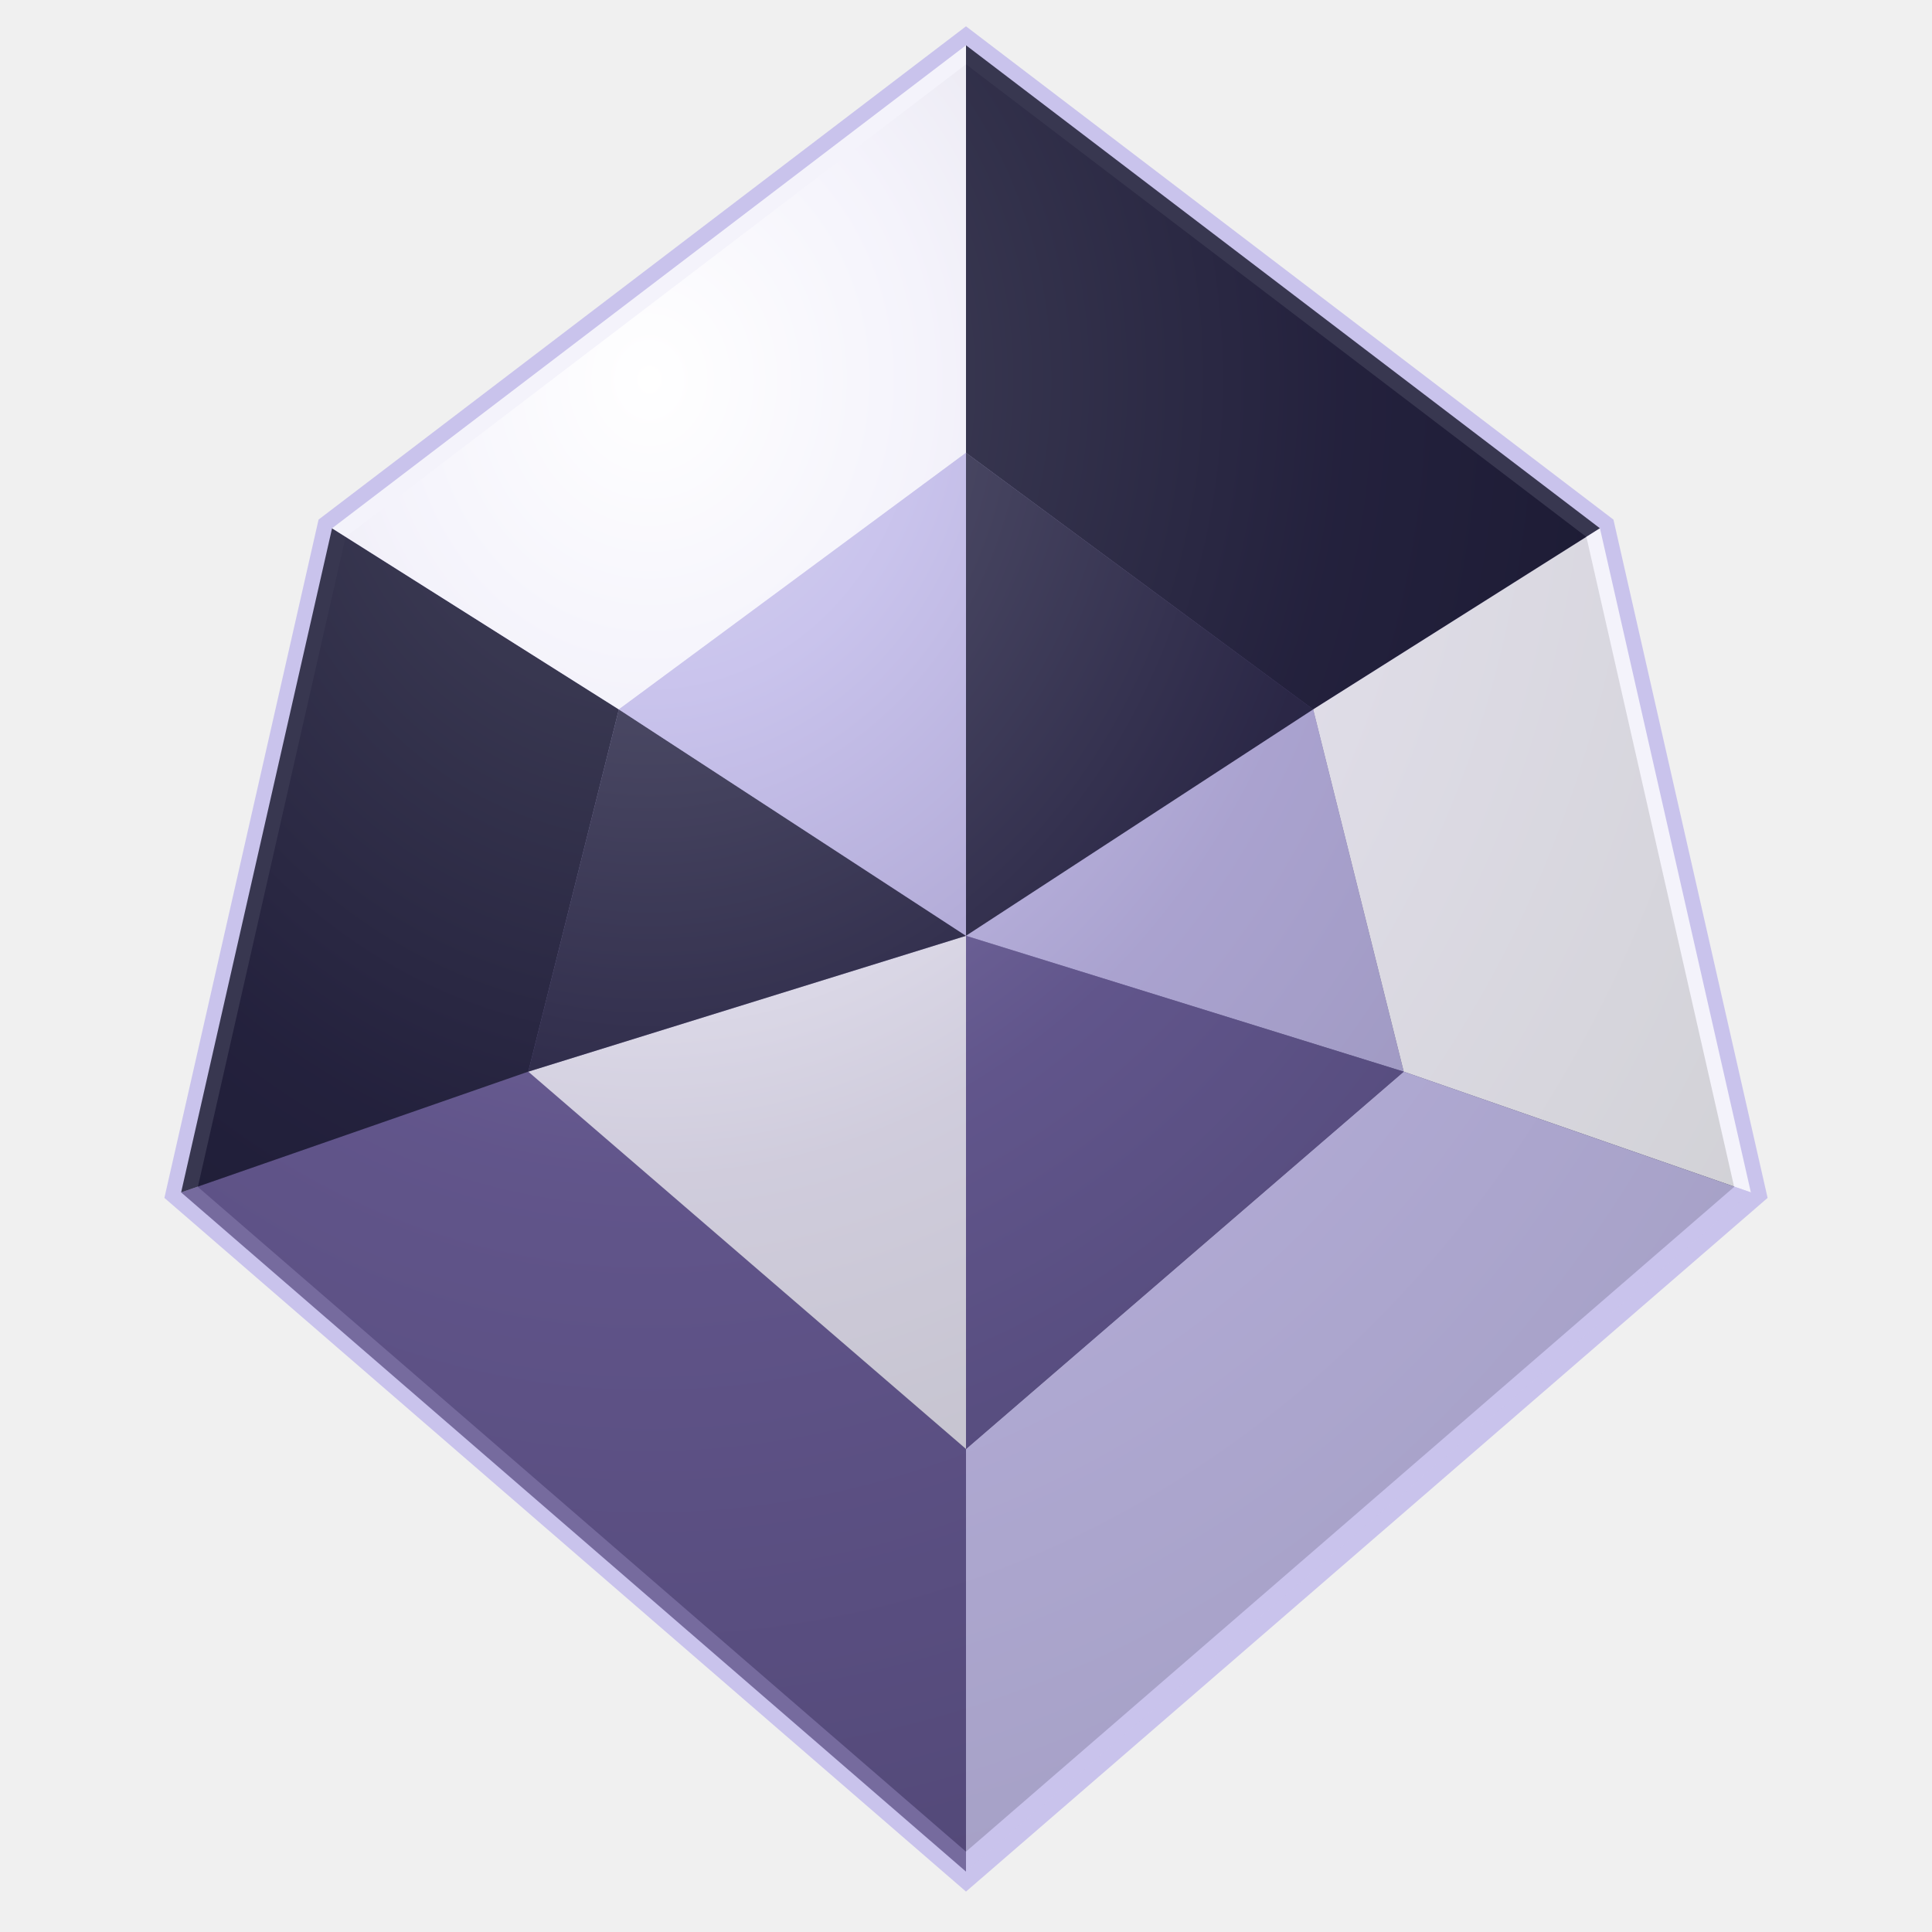
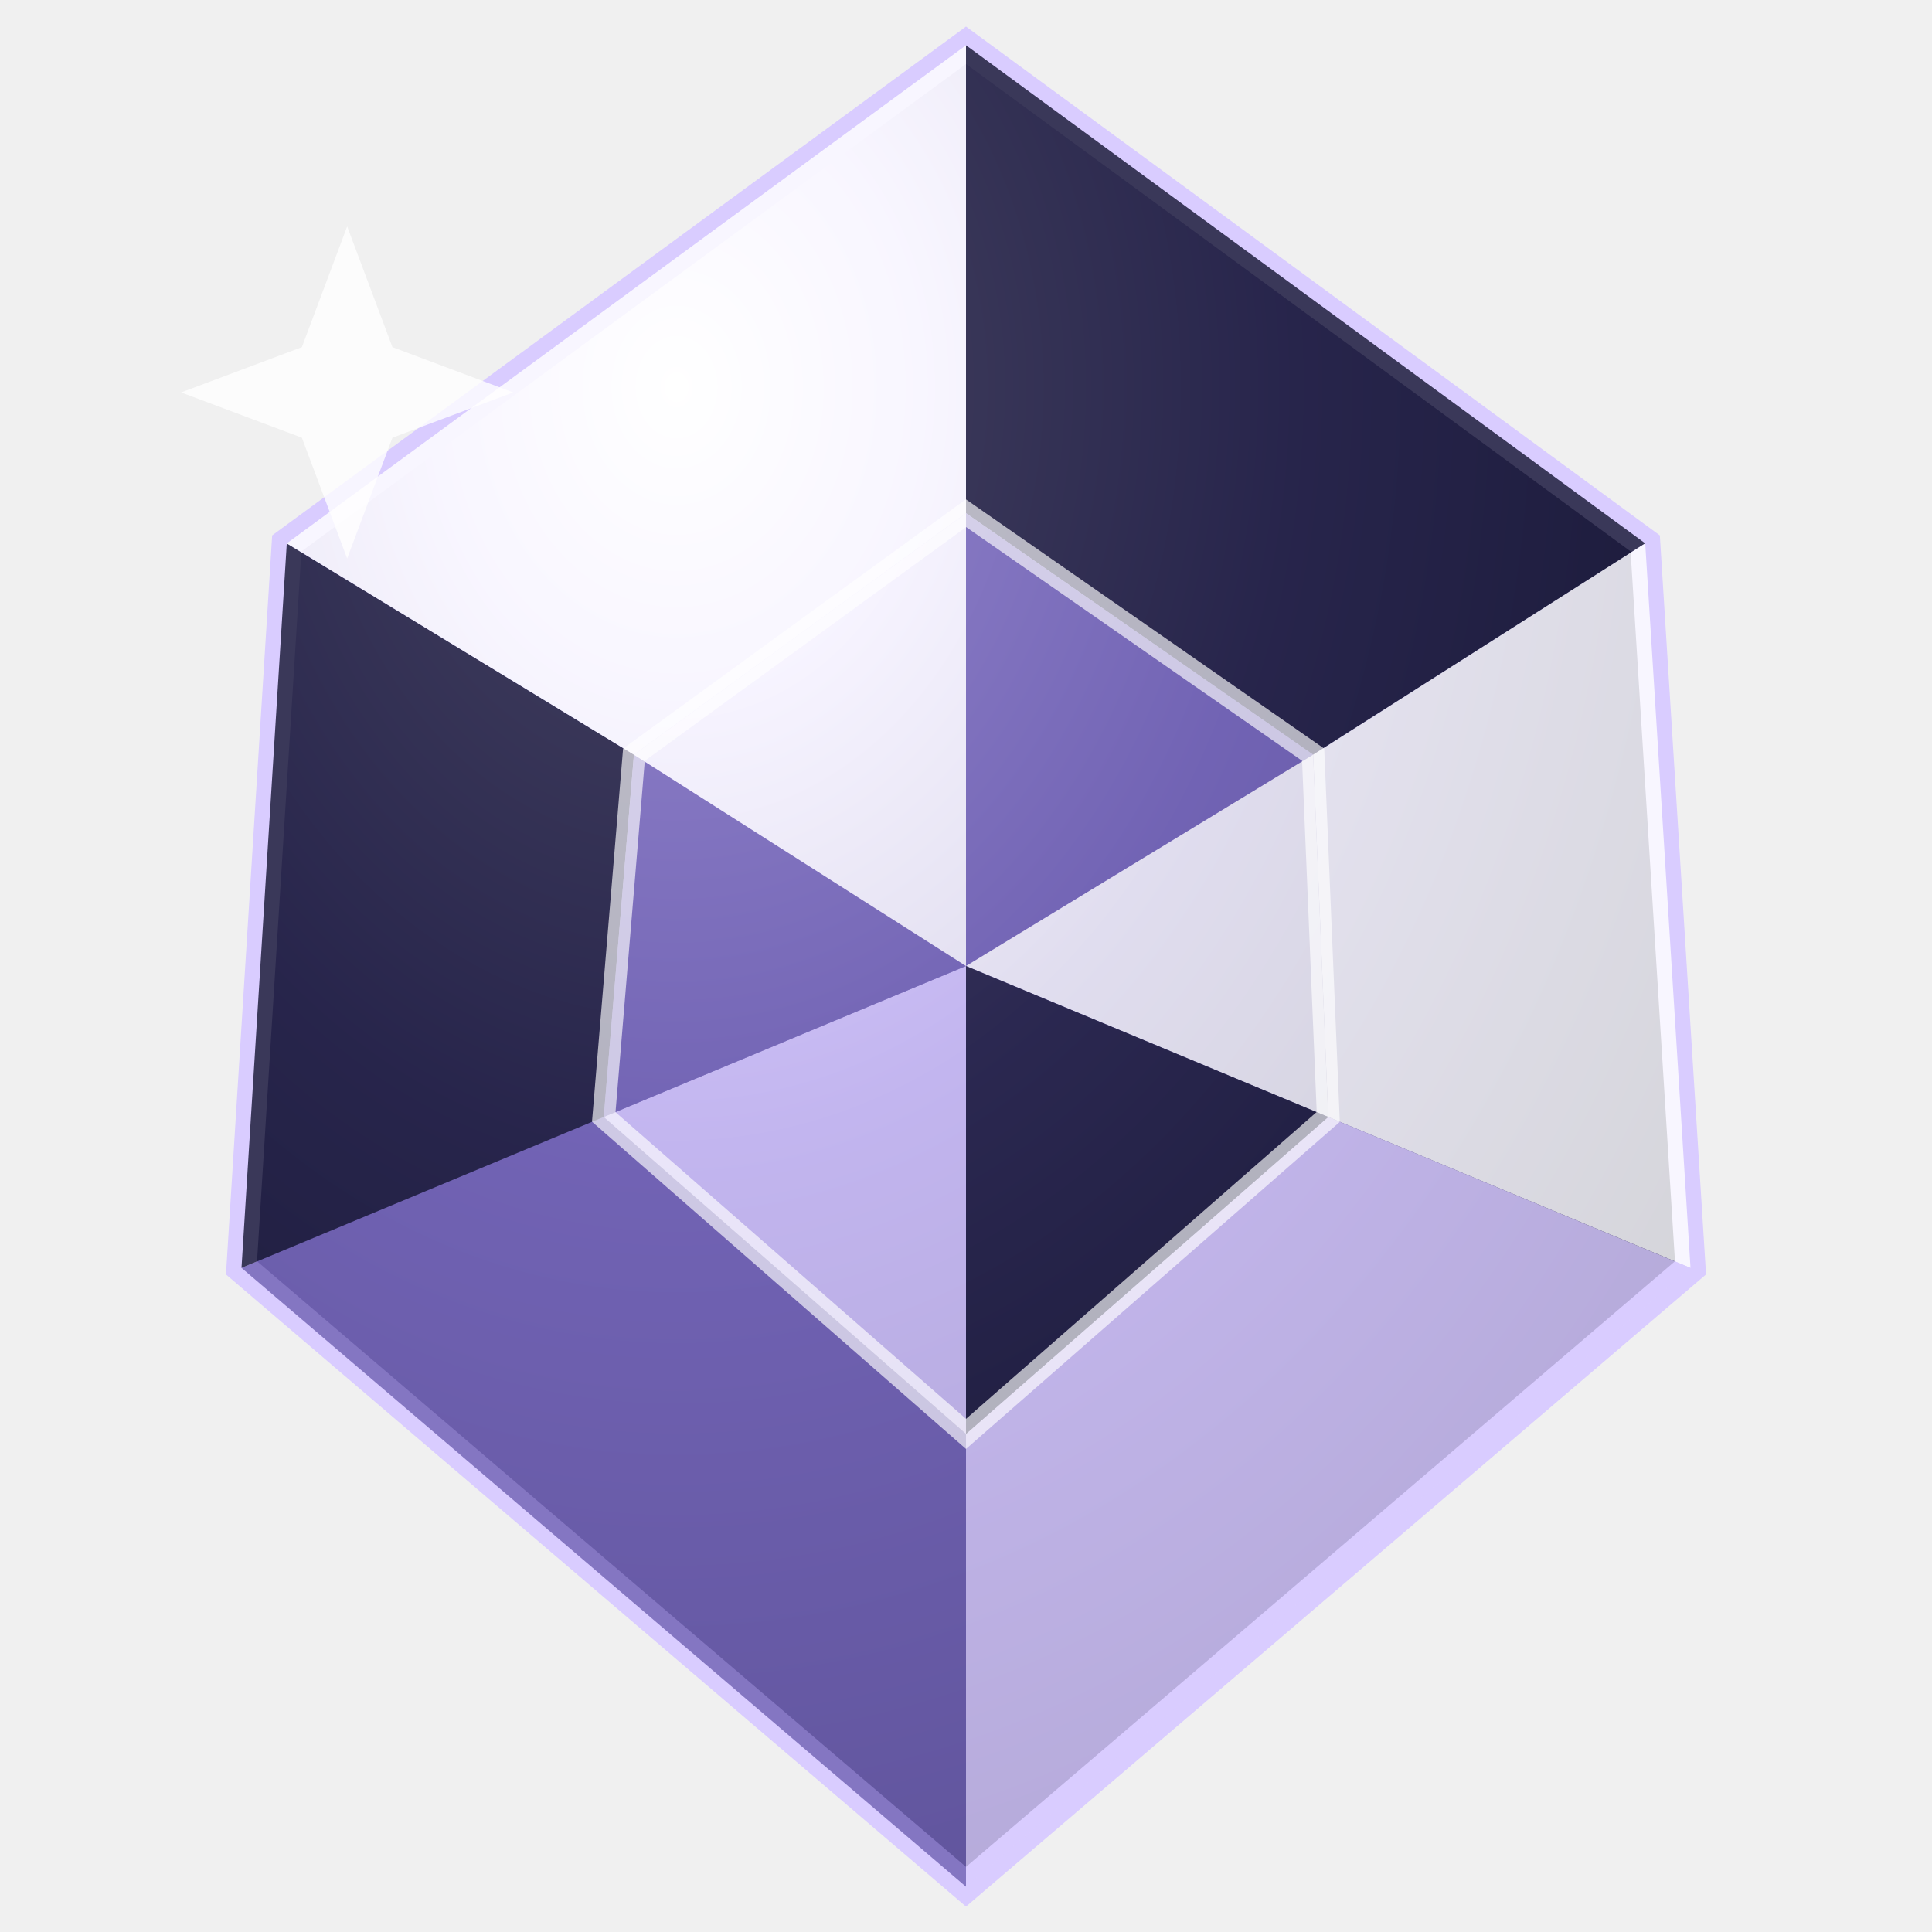
<svg xmlns="http://www.w3.org/2000/svg" viewBox="0 0 128 128">
  <defs>
-     <radialGradient id="s" cx="30%" cy="18%" r="88%">
+     <radialGradient id="body" cx="30%" cy="18%" r="85%">
      <stop stop-color="#fff" />
-       <stop offset=".2" stop-color="#c9c3ec" />
-       <stop offset=".5" stop-color="#61558b" />
-       <stop offset="1" stop-color="#141429" />
+       <stop offset=".2" stop-color="#d9ccff" />
+       <stop offset=".5" stop-color="#7163b4" />
+       <stop offset="1" stop-color="#171735" />
    </radialGradient>
  </defs>
-   <polygon points="64,3 106,35 116,79 64,124 12,79 22,35" fill="url(#s)" stroke="#c9c3ec" stroke-width="2" />
-   <polygon points="64,3,106,35,87,47,64,30" fill="#141429" opacity=".8" />
-   <polygon points="64,30,87,47,64,62" fill="#141429" opacity=".7" />
-   <polygon points="106,35,116,79,93,71,87,47" fill="#fff" opacity=".8" />
-   <polygon points="87,47,93,71,64,62" fill="#c9c3ec" opacity=".7" />
-   <polygon points="116,79,64,124,64,96,93,71" fill="#c9c3ec" opacity=".8" />
-   <polygon points="93,71,64,96,64,62" fill="#61558b" opacity=".7" />
-   <polygon points="64,124,12,79,35,71,64,96" fill="#61558b" opacity=".8" />
-   <polygon points="64,96,35,71,64,62" fill="#fff" opacity=".7" />
-   <polygon points="12,79,22,35,41,47,35,71" fill="#141429" opacity=".8" />
-   <polygon points="35,71,41,47,64,62" fill="#141429" opacity=".7" />
-   <polygon points="22,35,64,3,64,30,41,47" fill="#fff" opacity=".8" />
-   <polygon points="41,47,64,30,64,62" fill="#c9c3ec" opacity=".7" />
+   <polygon points="64,3 109,36 112,84 64,125 16,84 19,36" fill="url(#body)" stroke="#d9ccff" stroke-width="2" />
+   <polygon points="64,3,109,36,87,50,64,34" fill="#171735" opacity=".82" />
+   <polygon points="64,34,87,50,64,64" fill="#7163b4" opacity=".78" />
+   <polygon points="109,36,112,84,88,74,87,50" fill="#fff" opacity=".82" />
+   <polygon points="87,50,88,74,64,64" fill="#fff" opacity=".78" />
+   <polygon points="112,84,64,125,64,95,88,74" fill="#d9ccff" opacity=".82" />
+   <polygon points="88,74,64,95,64,64" fill="#171735" opacity=".78" />
+   <polygon points="64,125,16,84,40,74,64,95" fill="#7163b4" opacity=".82" />
+   <polygon points="64,95,40,74,64,64" fill="#d9ccff" opacity=".78" />
+   <polygon points="16,84,19,36,42,50,40,74" fill="#171735" opacity=".82" />
+   <polygon points="40,74,42,50,64,64" fill="#7163b4" opacity=".78" />
+   <polygon points="19,36,64,3,64,34,42,50" fill="#fff" opacity=".82" />
+   <polygon points="42,50,64,34,64,64" fill="#fff" opacity=".78" />
+   <polygon points="64,34 87,50 88,74 64,95 40,74 42,50" fill="none" stroke="#fff" stroke-opacity=".65" stroke-width="1.5" />
+   <path d="M20 23l3-8 3 8 8 3-8 3-3 8-3-8-8-3Z" fill="#fff" opacity=".8" />
</svg>
